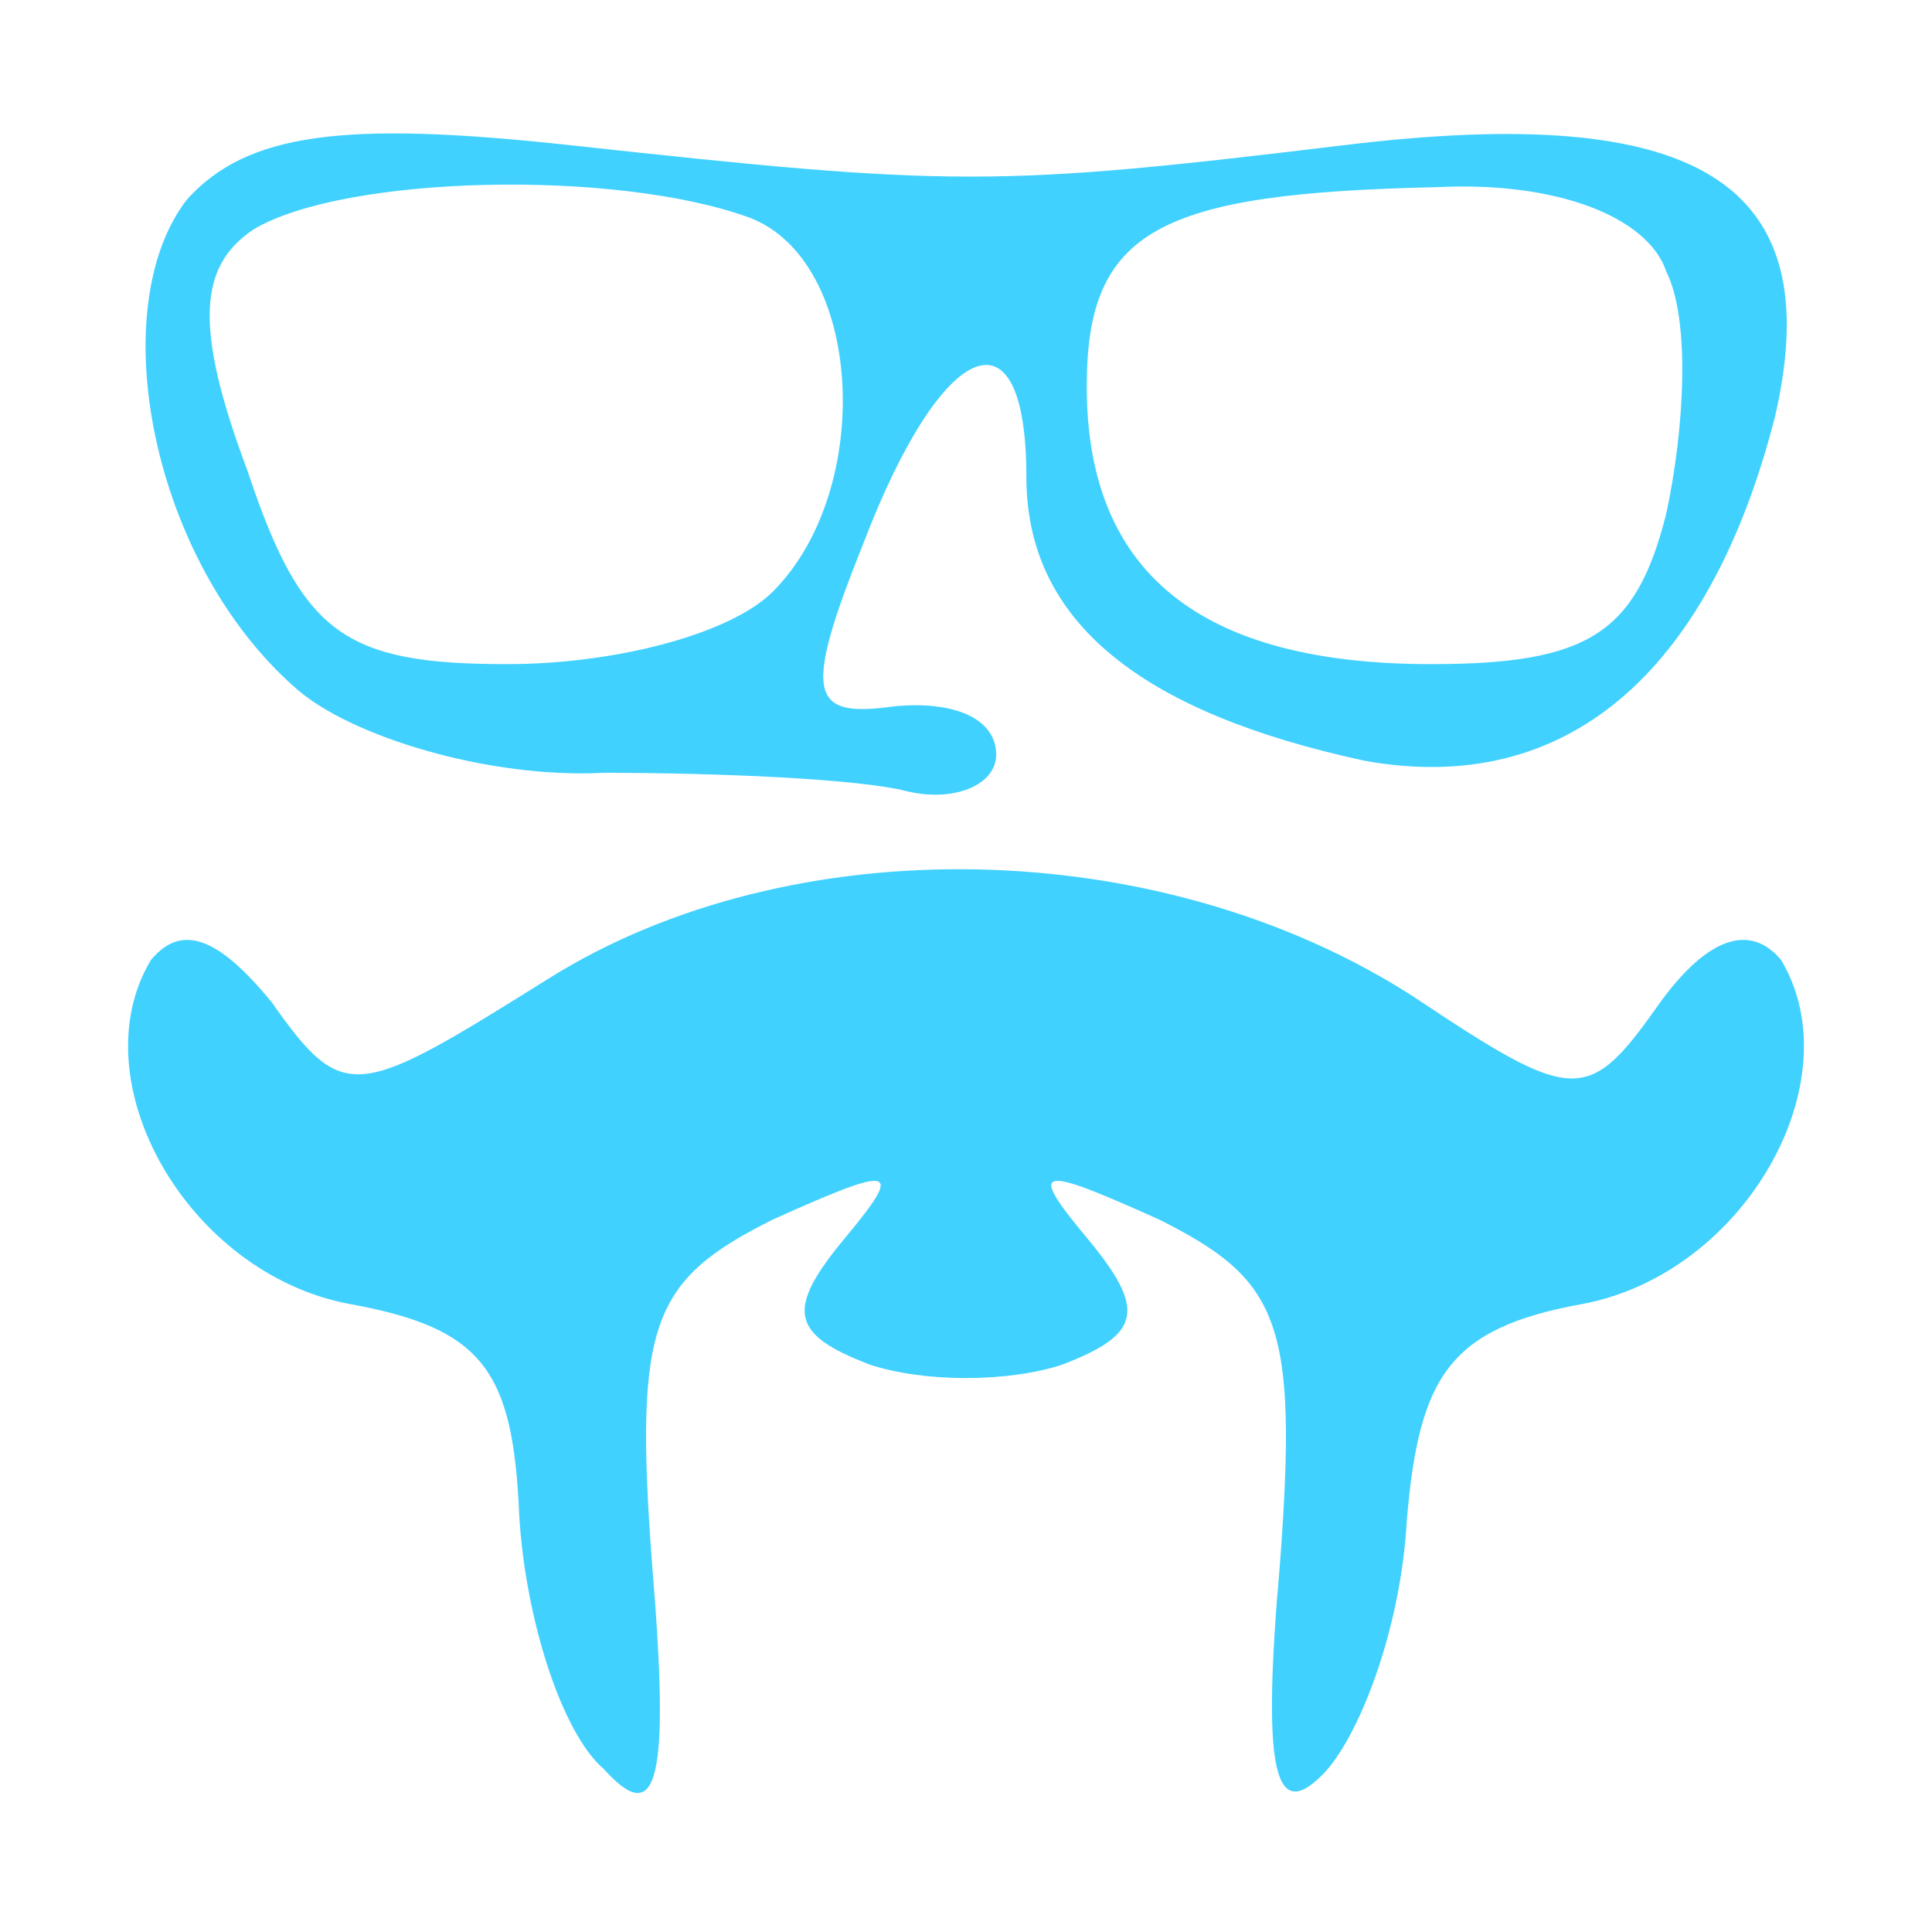
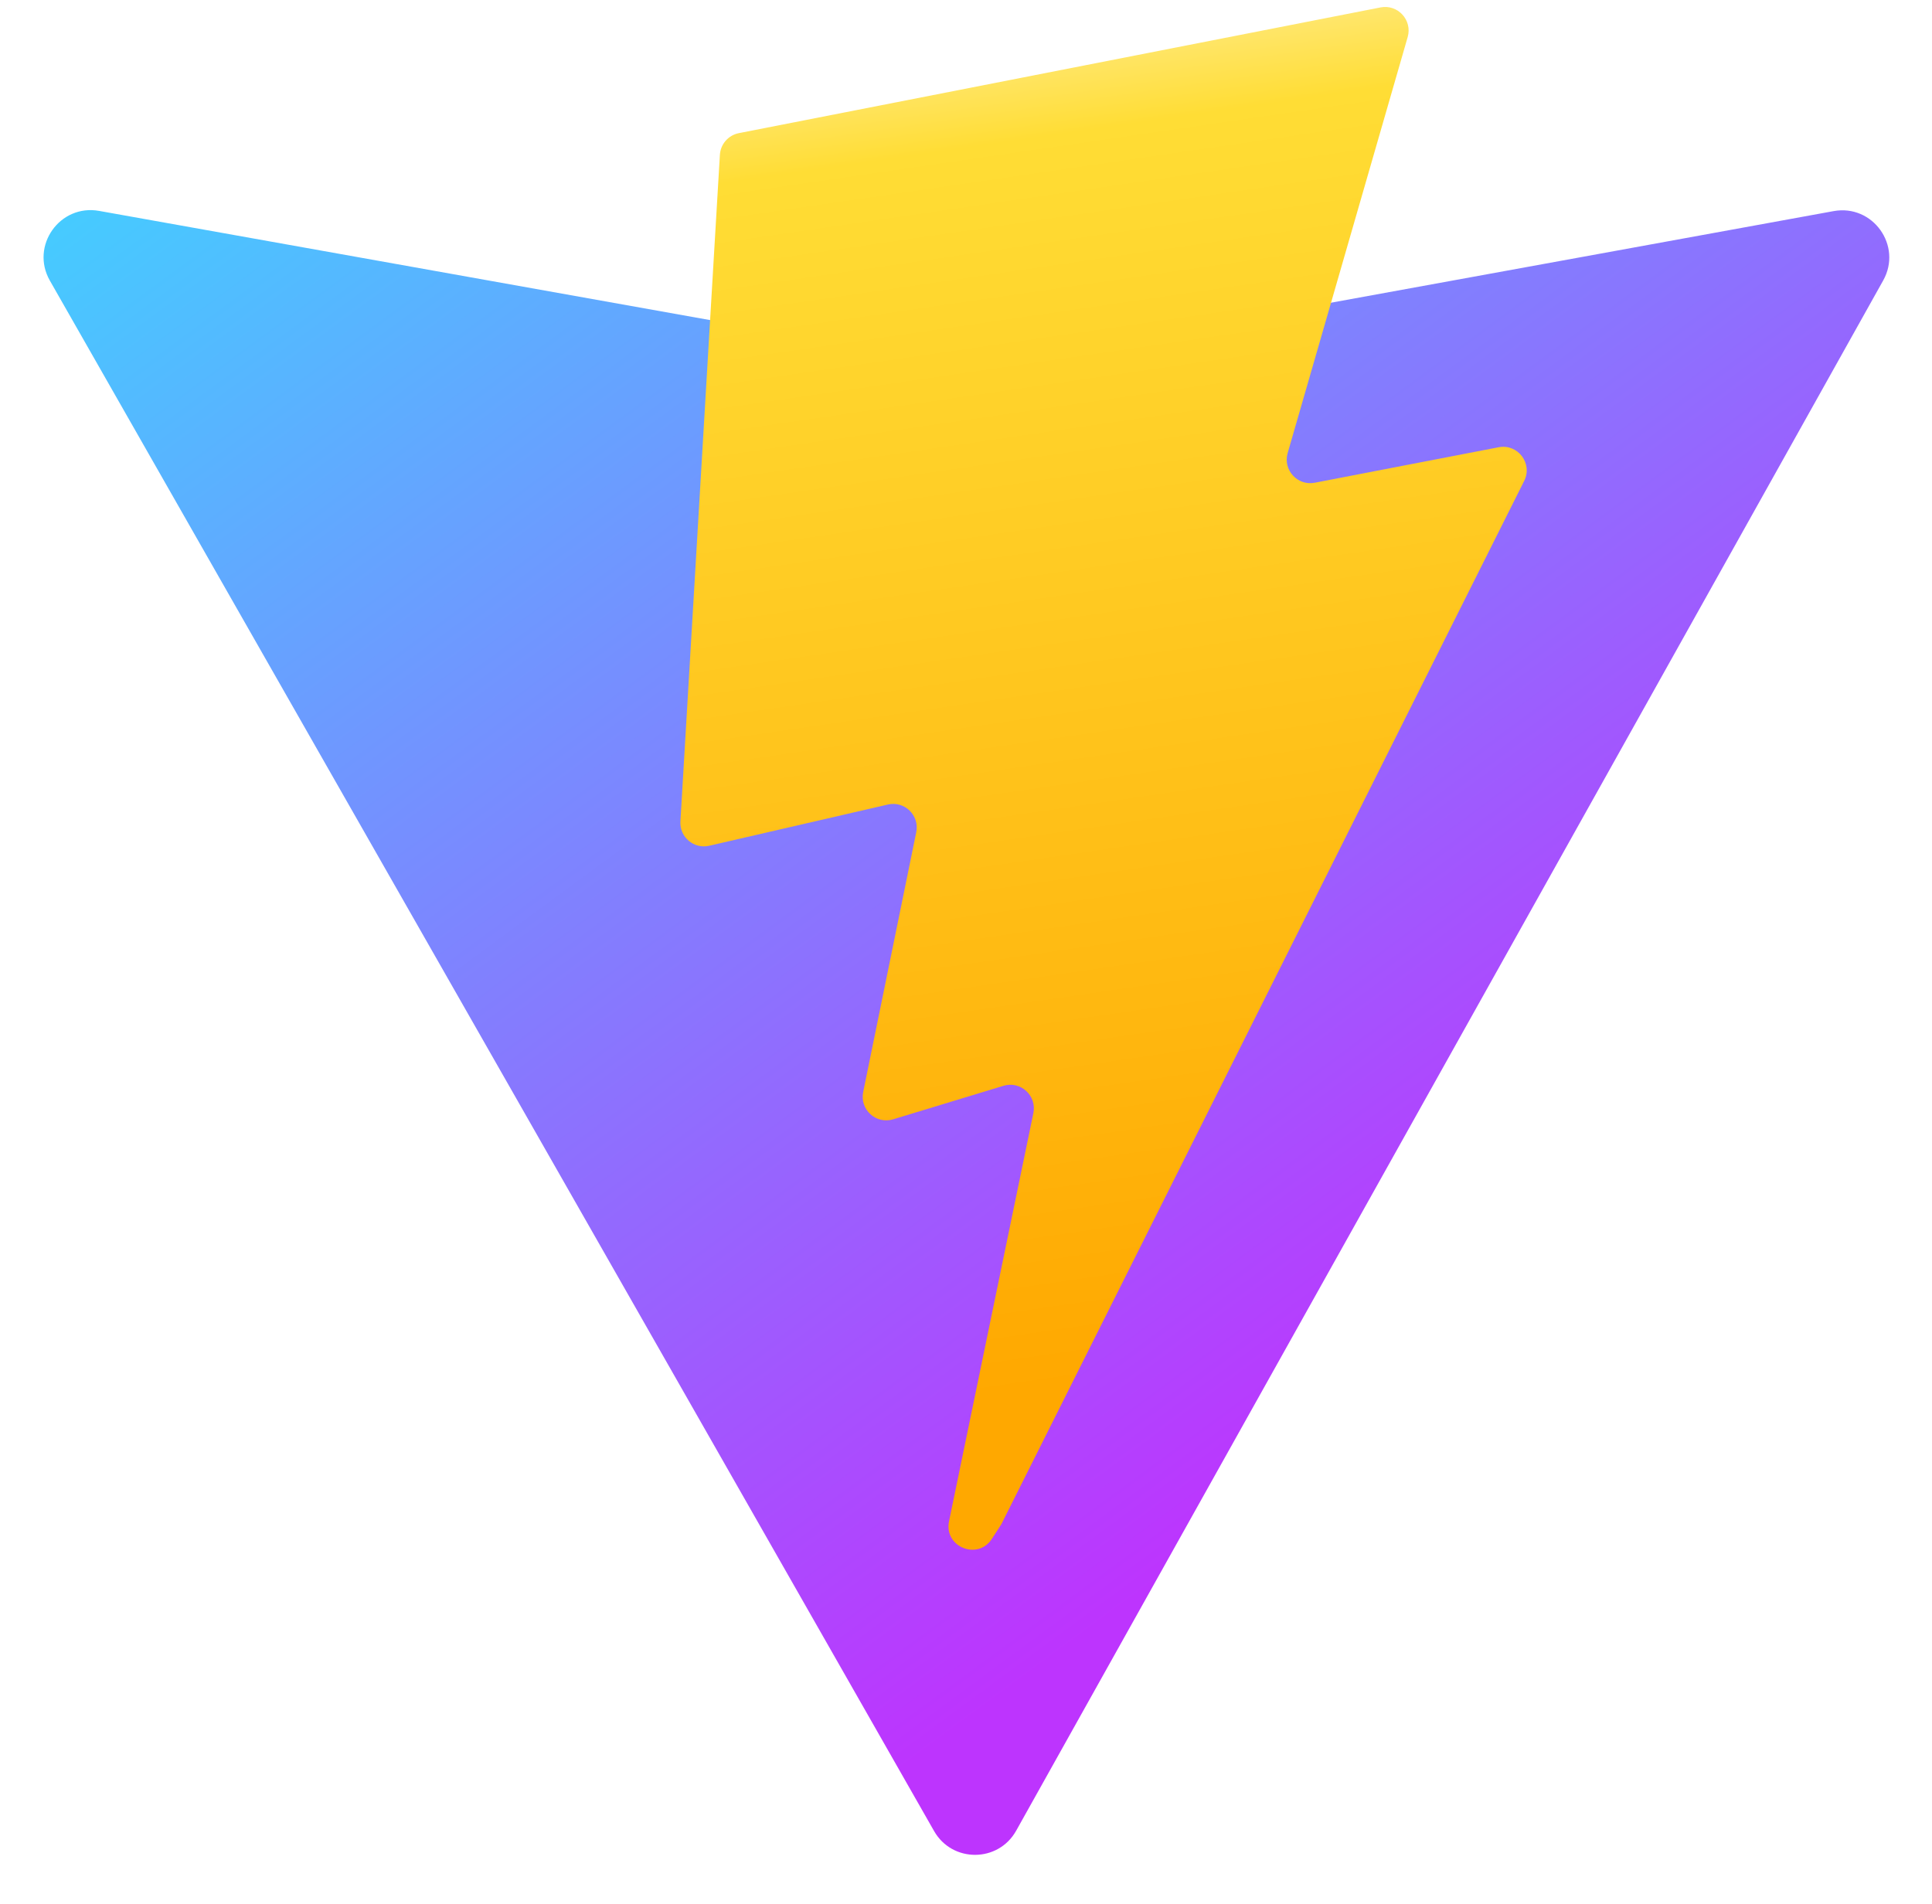
- <svg xmlns="http://www.w3.org/2000/svg" version="1.0" width="32pt" height="32pt" viewBox="0 0 32 32" preserveAspectRatio="xMidYMid meet">
-   <g transform="translate(0,32) scale(0.1,-0.1)" stroke="none">
-     <path fill="#41D1FF" d="M31 287 c-14 -18 -6 -60 18 -81 9 -8 32 -15 51 -14 19 0 42 -1 50 -3 8 -2 15 1 15 6 0 6 -7 9 -17 8 -14 -2 -15 2 -5 27 13 34 27 40 27 11 0 -24 19 -39 56 -47 33 -6 57 14 68 57 9 39 -13 52 -71 45 -58 -7 -65 -7 -129 0 -37 4 -53 2 -63 -9z m93 -3 c19 -7 21 -45 4 -62 -7 -7 -26 -12 -44 -12 -27 0 -34 5 -43 32 -9 24 -8 34 1 40 15 9 60 10 82 2z m152 -9 c4 -8 3 -26 0 -40 -5 -20 -13 -25 -39 -25 -38 0 -57 15 -57 46 0 26 12 32 58 33 20 1 35 -5 38 -14z" />
-     <path fill="#41D1FF" d="M91 158 c-32 -20 -34 -21 -46 -4 -9 11 -15 13 -20 7 -12 -20 6 -52 33 -57 22 -4 27 -11 28 -35 1 -17 7 -36 14 -42 9 -10 11 -2 8 34 -3 40 0 47 20 57 20 9 22 9 12 -3 -10 -12 -9 -16 4 -21 9 -3 23 -3 32 0 13 5 14 9 4 21 -10 12 -8 12 12 3 20 -10 23 -17 20 -57 -3 -34 -1 -43 7 -35 6 6 13 24 14 42 2 24 7 32 29 36 27 5 45 37 33 57 -5 6 -12 4 -20 -7 -12 -17 -14 -17 -41 1 -42 27 -103 28 -143 3z" />
-   </g>
+ <svg xmlns="http://www.w3.org/2000/svg" width="410" height="404" viewBox="0 0 410 404" fill="none">
+   <path d="M399.641 59.525L215.643 388.545C211.844 395.338 202.084 395.378 198.228 388.618L10.582 59.556C6.381 52.19 12.68 43.267 21.028 44.759L205.223 77.682C206.398 77.892 207.601 77.89 208.776 77.676L389.119 44.806C397.439 43.289 403.768 52.143 399.641 59.525Z" fill="url(#paint0_linear)" />
+   <path d="M292.965 1.574L156.801 28.255C154.563 28.694 152.906 30.59 152.771 32.866L144.395 174.33C144.198 177.662 147.258 180.248 150.51 179.498L188.42 170.749C191.967 169.931 195.172 173.055 194.443 176.622L183.18 231.775C182.422 235.487 185.907 238.661 189.532 237.56L212.947 230.446C216.577 229.344 220.065 232.527 219.297 236.242L201.398 322.875C200.278 328.294 207.486 331.249 210.492 326.603L212.5 323.5L323.454 102.072C325.312 98.365 322.108 94.137 318.036 94.923L279.014 102.454C275.347 103.161 272.227 99.746 273.262 96.158L298.731 7.867C299.767 4.273 296.636 0.855 292.965 1.574Z" fill="url(#paint1_linear)" />
+   <defs>
+     <linearGradient id="paint0_linear" x1="6" y1="33" x2="235" y2="344" gradientUnits="userSpaceOnUse">
+       <stop stop-color="#41D1FF" />
+       <stop offset="1" stop-color="#BD34FE" />
+     </linearGradient>
+     <linearGradient id="paint1_linear" x1="194.651" y1="8.818" x2="236.076" y2="292.989" gradientUnits="userSpaceOnUse">
+       <stop stop-color="#FFEA83" />
+       <stop offset="0.083" stop-color="#FFDD35" />
+       <stop offset="1" stop-color="#FFA800" />
+     </linearGradient>
+   </defs>
</svg>
